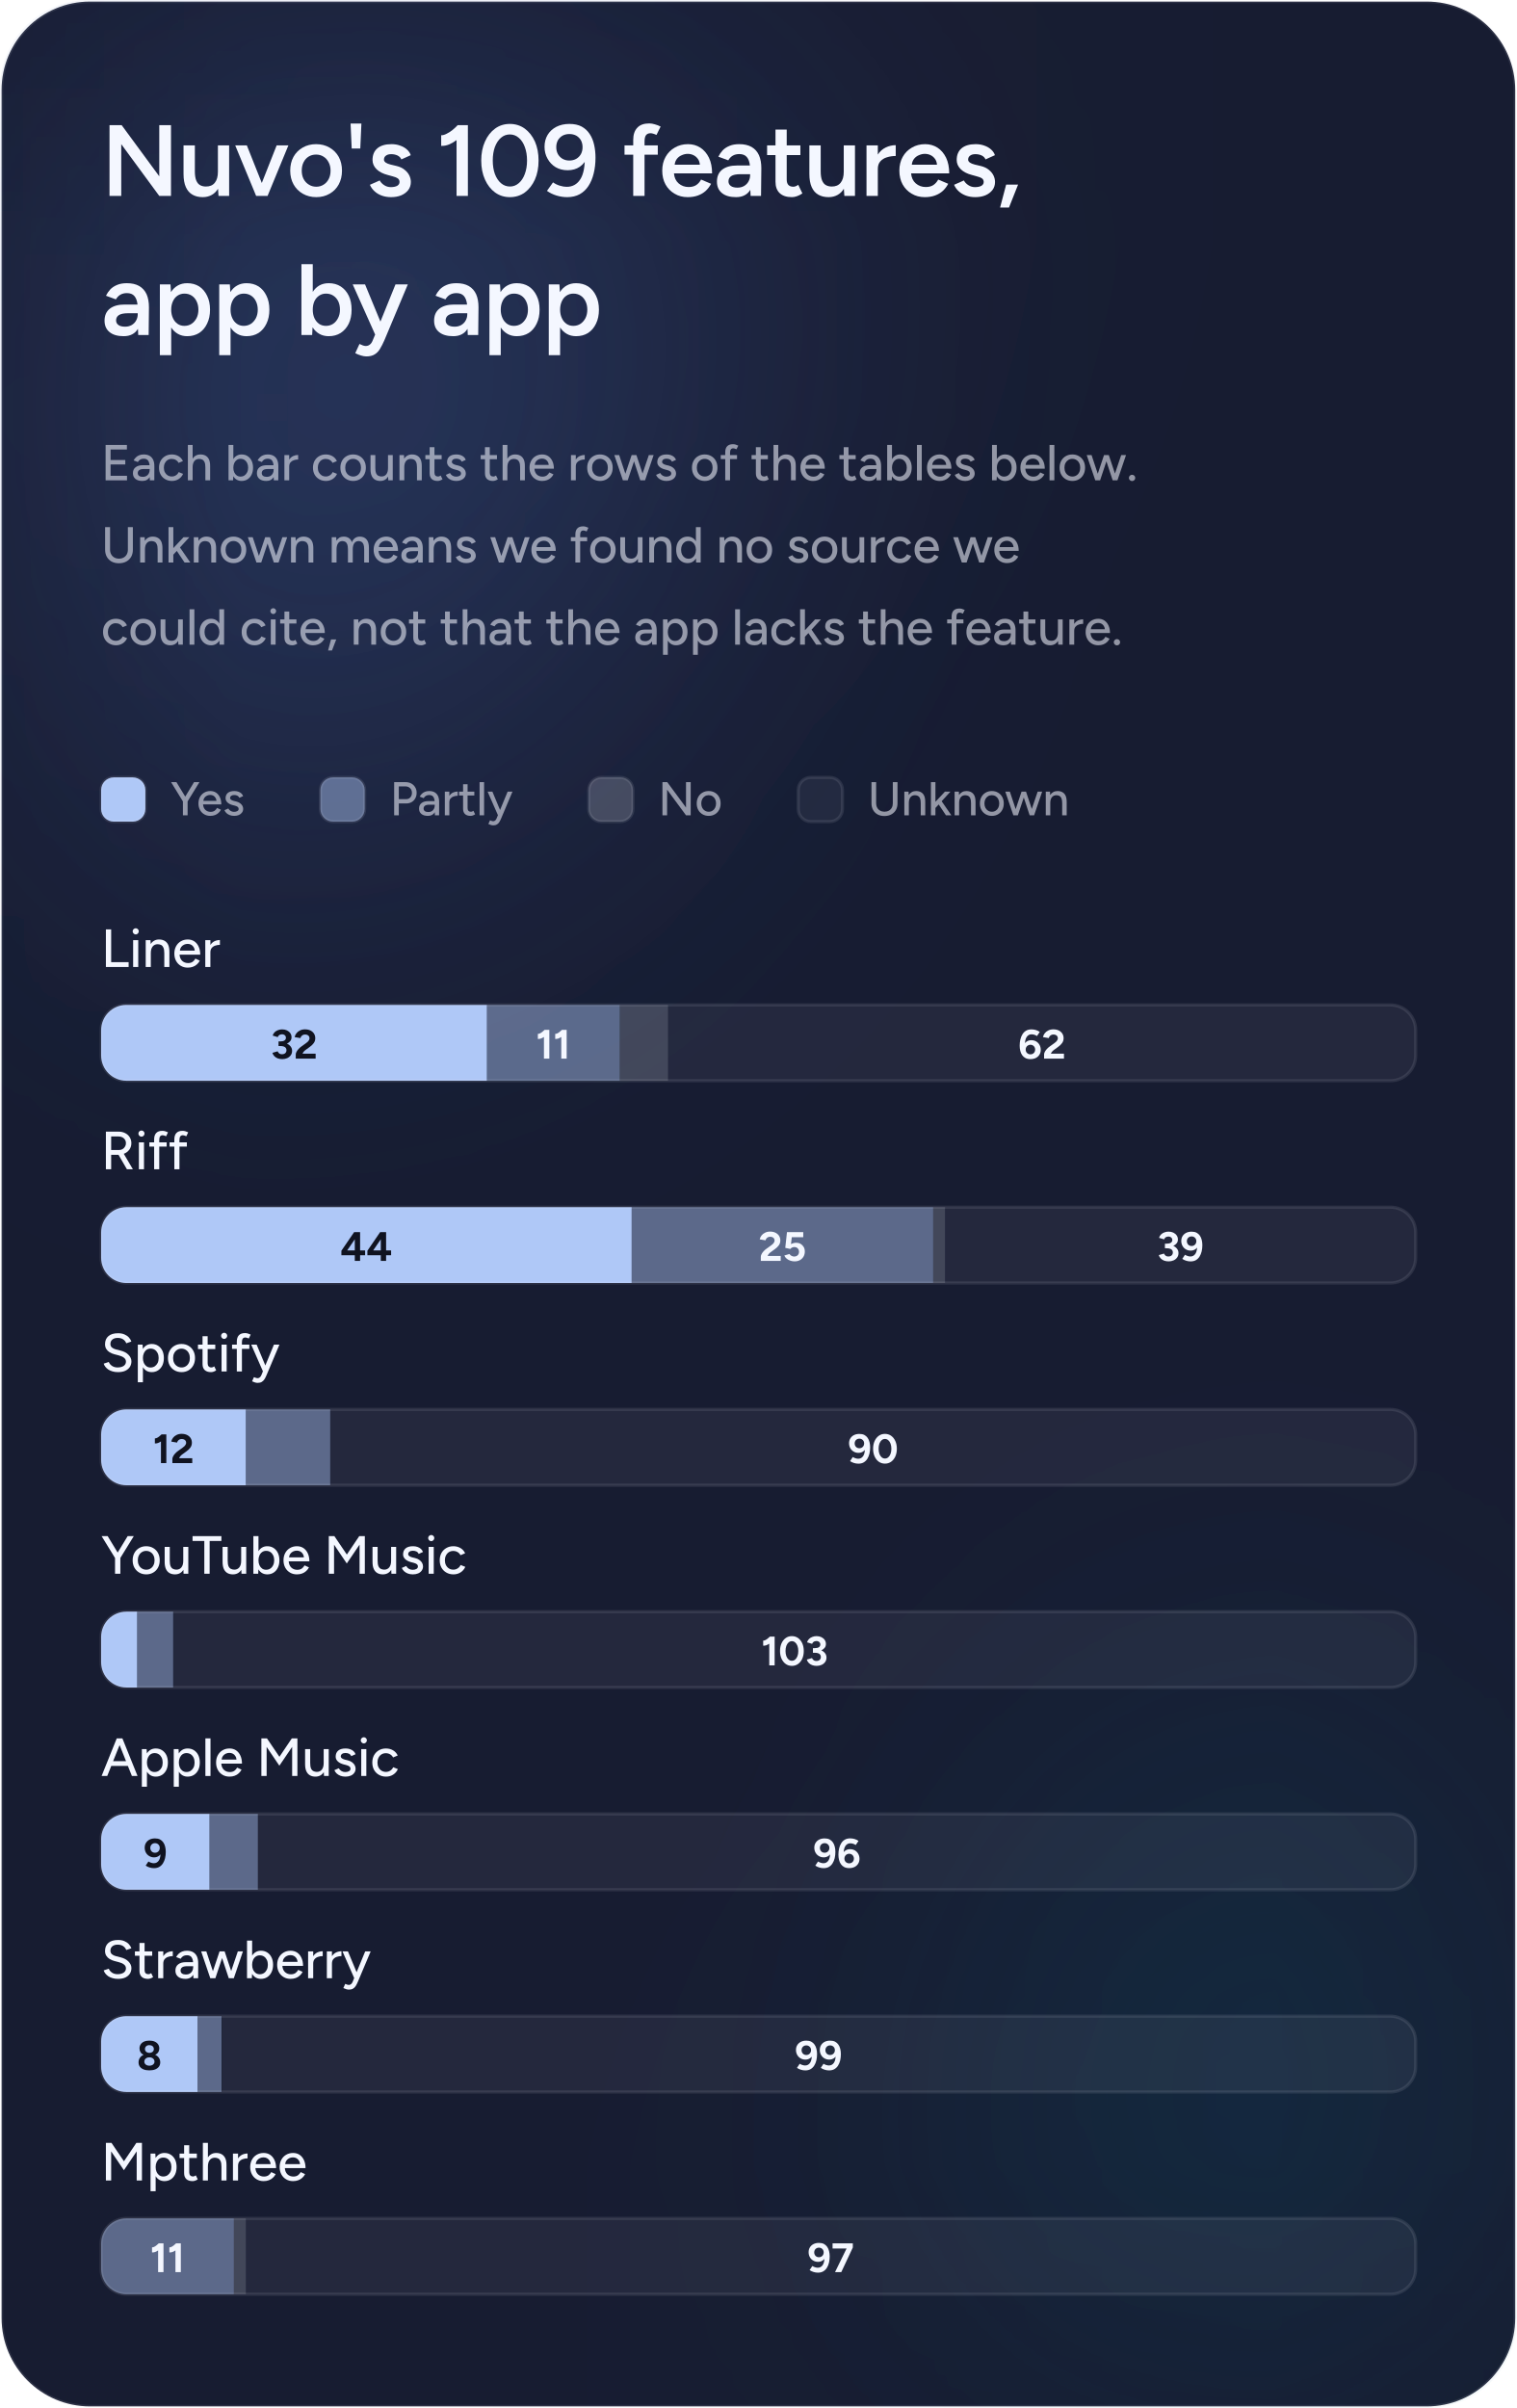
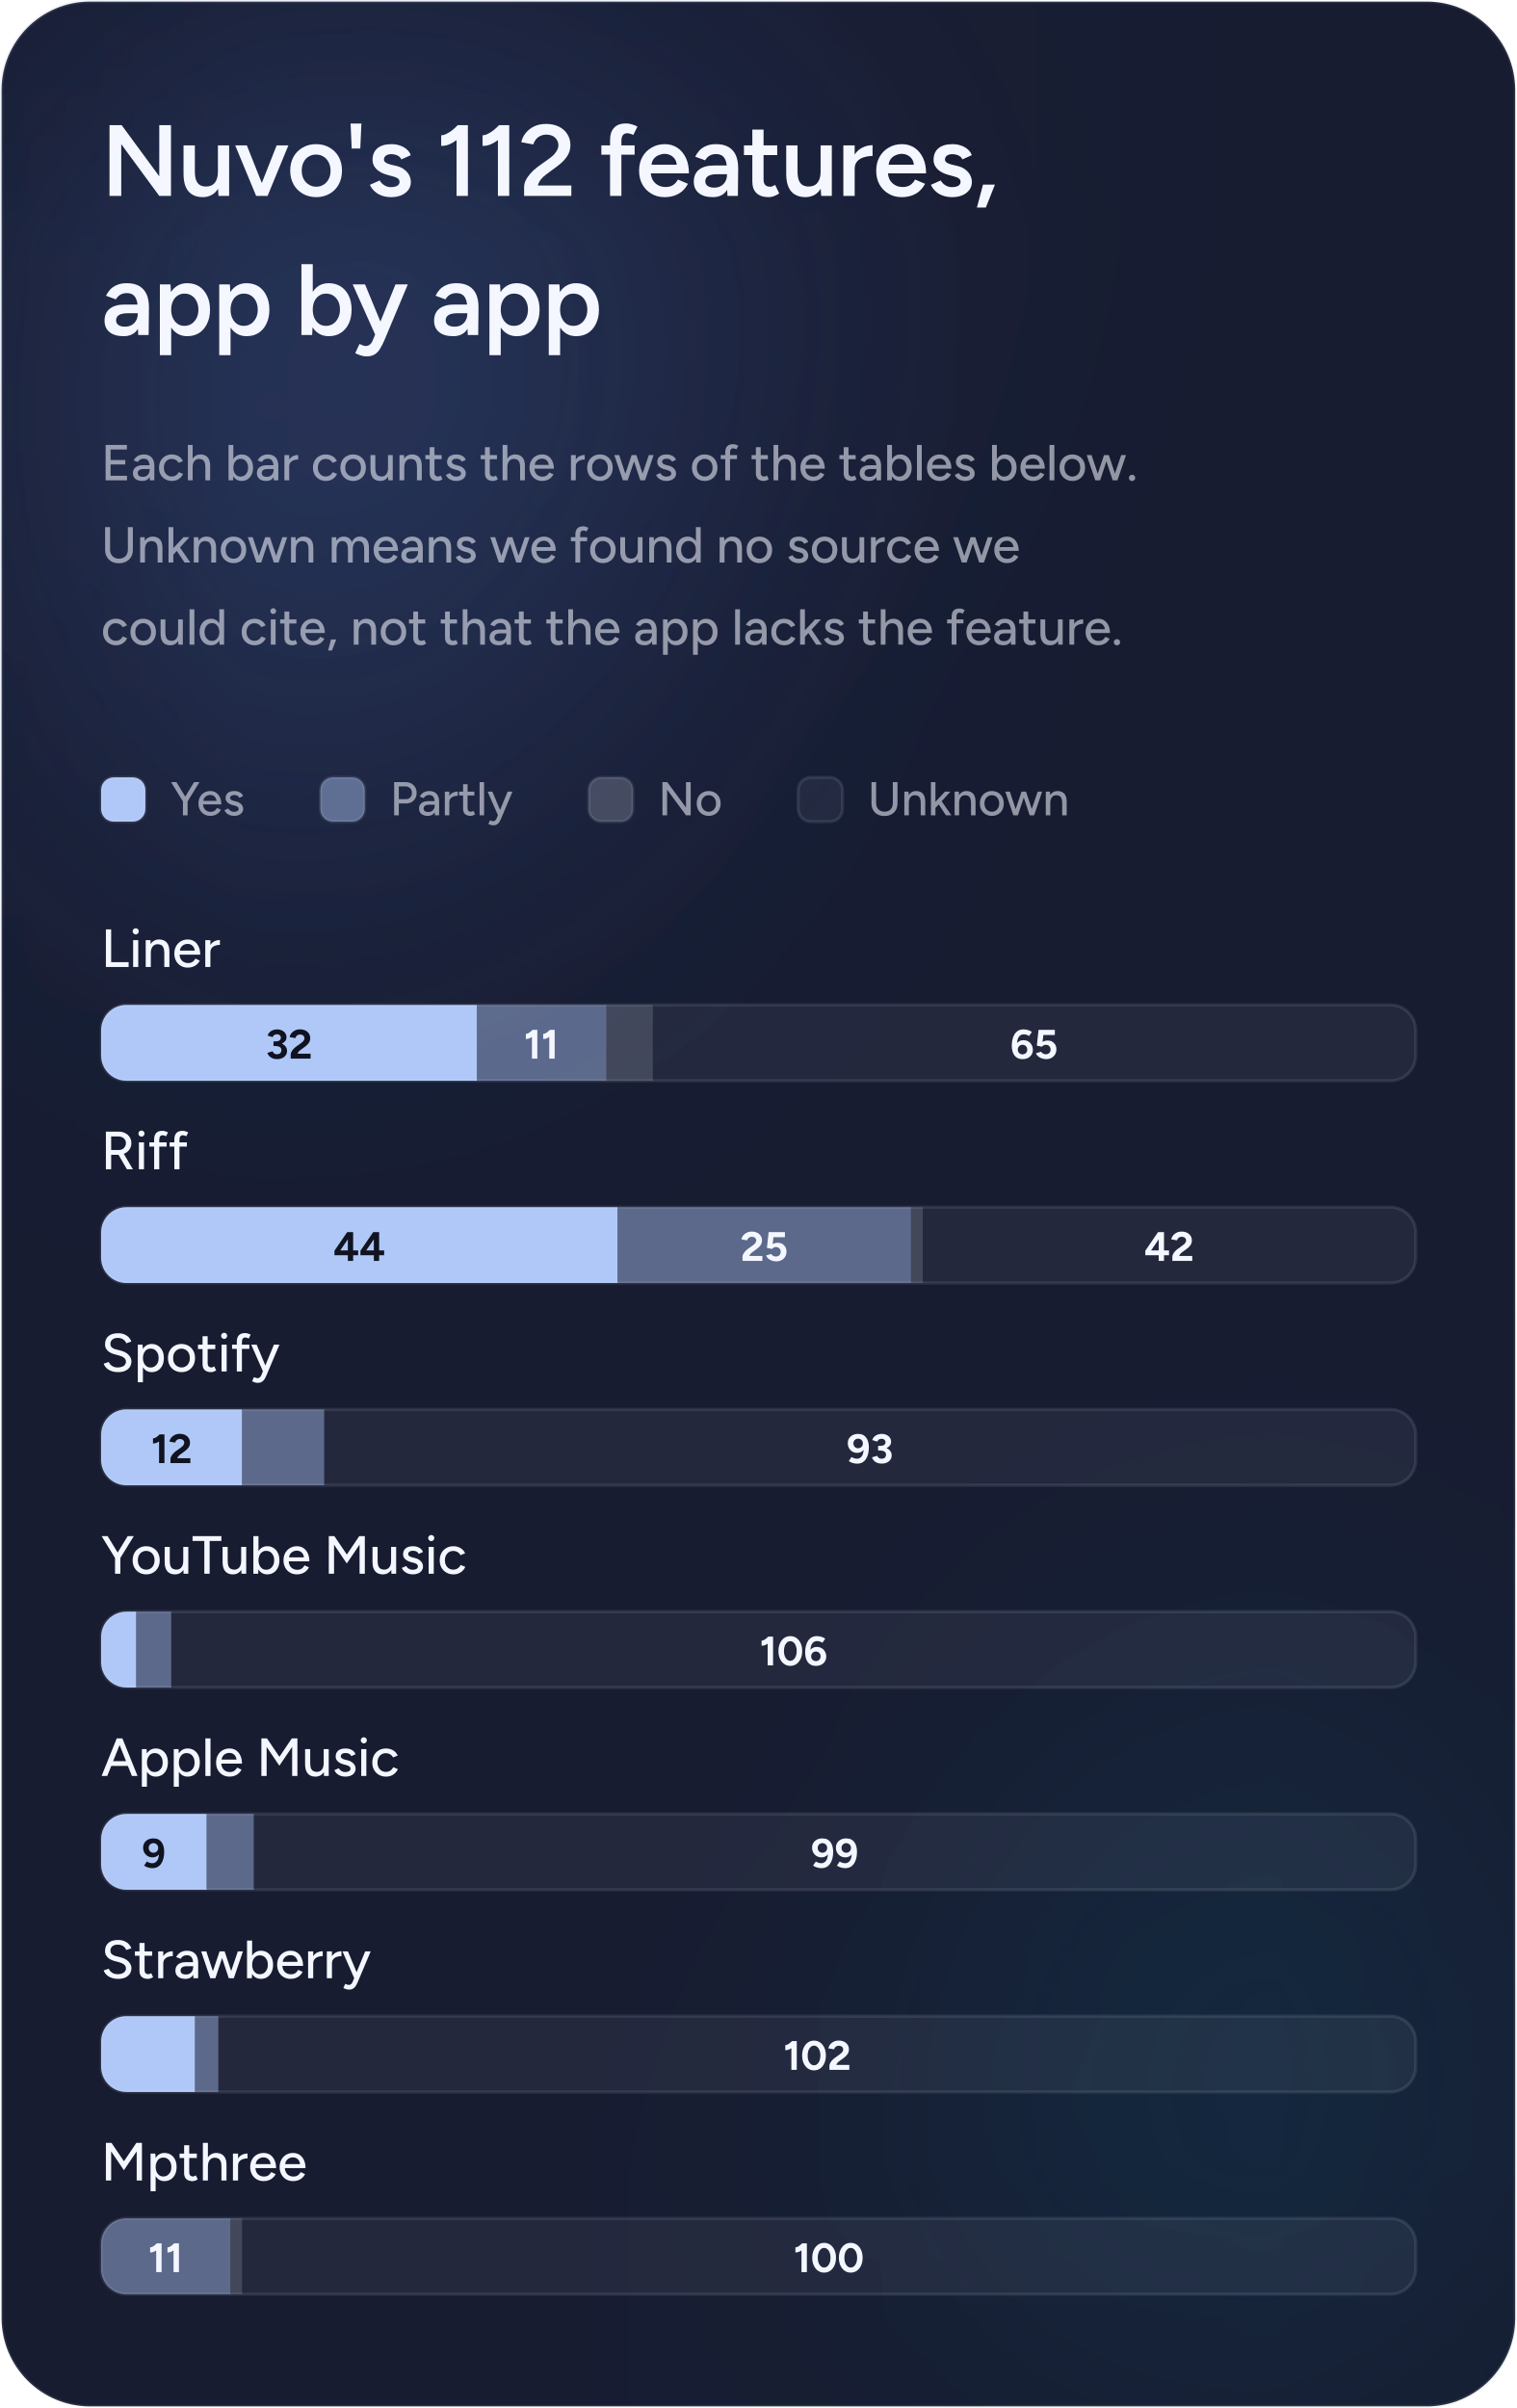
- <svg xmlns="http://www.w3.org/2000/svg" width="480" height="762" viewBox="0 0 480 762" role="img" aria-label="How many of Nuvo's 109 features each app has">
+ <svg xmlns="http://www.w3.org/2000/svg" width="480" height="762" viewBox="0 0 480 762" role="img" aria-label="How many of Nuvo's 112 features each app has">
  <defs>
    <path id="g500-2c" d="M37 115 95 -103H198L114 115Z" />
    <path id="g500-2e" d="M109 14Q84 14 66 -4Q47 -22 47 -48Q47 -74 66 -92Q84 -110 109 -110Q135 -110 154 -92Q172 -74 172 -48Q172 -22 154 -4Q135 14 109 14Z" />
    <path id="g500-41" d="M9 0 291 -700H396L678 0H573L498 -187H189L114 0ZM223 -275H464L344 -576Z" />
    <path id="g500-45" d="M89 0V-700H510V-610H187V-402H478V-314H187V-90H512V0Z" />
    <path id="g500-4c" d="M89 0V-700H187V-90H512V0Z" />
    <path id="g500-4d" d="M89 0V-700H193L425 -357L656 -700H760V0H662V-542L424 -191L187 -541V0Z" />
    <path id="g500-4e" d="M89 0V-700H190L586 -164V-700H685V0H586L187 -541V0Z" />
    <path id="g500-50" d="M89 0V-700H325Q395 -700 448 -672Q502 -643 532 -592Q563 -542 563 -475Q563 -410 535 -359Q507 -308 458 -279Q408 -250 344 -250H187V0ZM187 -341H343Q396 -341 430 -378Q464 -416 464 -475Q464 -536 424 -573Q385 -610 324 -610H187Z" />
    <path id="g500-52" d="M89 0V-700H325Q395 -700 448 -672Q502 -645 532 -596Q563 -548 563 -484Q563 -415 524 -363Q485 -311 422 -287L591 0H480L324 -268Q318 -268 311 -268Q304 -268 297 -268H187V0ZM187 -358H334Q370 -358 398 -374Q427 -391 444 -420Q462 -448 462 -484Q462 -540 423 -575Q384 -610 322 -610H187Z" />
    <path id="g500-53" d="M315 12Q259 12 214 -1Q168 -14 134 -36Q101 -59 79 -87Q57 -115 48 -146L143 -177Q158 -136 200 -106Q242 -76 303 -75Q377 -75 420 -104Q462 -134 462 -183Q462 -228 425 -256Q388 -285 327 -300L246 -321Q198 -334 158 -358Q119 -382 96 -419Q73 -456 73 -508Q73 -604 136 -658Q198 -712 316 -712Q384 -712 434 -690Q484 -669 516 -634Q549 -599 563 -557L468 -525Q451 -570 410 -598Q369 -625 309 -625Q246 -625 210 -595Q173 -565 173 -513Q173 -469 202 -446Q230 -422 278 -410L359 -390Q457 -366 510 -310Q564 -255 564 -189Q564 -132 536 -86Q507 -41 452 -14Q396 12 315 12Z" />
    <path id="g500-54" d="M231 0V-610H12V-700H549V-610H330V0Z" />
    <path id="g500-55" d="M351 15Q270 15 208 -18Q147 -52 113 -112Q79 -173 79 -252V-700H177V-252Q177 -200 200 -160Q222 -120 262 -98Q301 -76 353 -76Q405 -76 445 -98Q485 -120 507 -160Q529 -200 529 -252V-700H628V-252Q628 -173 594 -112Q559 -52 496 -18Q434 15 351 15Z" />
    <path id="g500-59" d="M259 0V-293L9 -700H122L308 -394L494 -700H608L358 -294V0Z" />
    <path id="g500-61" d="M226 12Q137 12 88 -28Q38 -69 38 -141Q38 -218 90 -258Q141 -299 233 -299H367Q361 -363 334 -396Q306 -428 251 -428Q212 -428 184 -412Q155 -396 136 -362L52 -394Q70 -428 97 -454Q124 -481 162 -496Q200 -512 251 -512Q322 -512 369 -484Q416 -456 440 -403Q463 -350 462 -272L461 0H373L370 -64Q348 -28 312 -8Q276 12 226 12ZM234 -69Q275 -69 305 -86Q335 -104 352 -136Q369 -167 369 -208V-224H259Q190 -224 162 -202Q134 -181 134 -143Q134 -108 160 -88Q187 -69 234 -69Z" />
    <path id="g500-62" d="M325 12Q271 12 229 -12Q187 -37 160 -81L156 0H66V-700H161V-420Q188 -464 230 -488Q271 -512 325 -512Q392 -512 443 -479Q494 -446 522 -388Q551 -329 551 -250Q551 -172 522 -113Q494 -54 443 -21Q392 12 325 12ZM302 -74Q347 -74 381 -96Q415 -119 434 -158Q454 -198 454 -250Q454 -302 435 -342Q416 -381 382 -404Q348 -426 303 -426Q262 -426 230 -404Q197 -381 179 -341Q161 -301 161 -250Q161 -198 179 -158Q197 -119 229 -96Q261 -74 302 -74Z" />
    <path id="g500-63" d="M294 12Q219 12 161 -22Q103 -55 70 -114Q38 -173 38 -250Q38 -327 70 -386Q103 -445 160 -478Q218 -512 292 -512Q365 -512 424 -478Q482 -444 511 -381L425 -345Q406 -382 370 -403Q335 -424 289 -424Q244 -424 209 -402Q174 -380 154 -340Q134 -301 134 -250Q134 -199 154 -160Q174 -121 210 -98Q246 -76 291 -76Q337 -76 373 -100Q409 -123 427 -163L514 -128Q485 -62 426 -25Q368 12 294 12Z" />
    <path id="g500-64" d="M264 12Q196 12 146 -21Q95 -54 66 -113Q38 -172 38 -250Q38 -329 66 -388Q95 -446 146 -479Q196 -512 264 -512Q317 -512 359 -488Q401 -464 428 -420V-700H522V0H432L429 -81Q402 -37 360 -12Q318 12 264 12ZM286 -74Q327 -74 358 -96Q390 -118 408 -156Q427 -195 428 -245V-255Q427 -305 408 -344Q390 -382 358 -404Q327 -426 285 -426Q241 -426 207 -404Q173 -381 154 -342Q135 -302 135 -250Q135 -198 154 -158Q174 -119 208 -96Q242 -74 286 -74Z" />
    <path id="g500-65" d="M287 12Q214 12 158 -22Q102 -55 70 -114Q38 -173 38 -250Q38 -327 70 -386Q102 -445 158 -478Q215 -512 288 -512Q357 -512 409 -478Q461 -443 490 -380Q520 -316 520 -230H135Q140 -156 184 -114Q229 -73 294 -73Q344 -73 378 -96Q411 -120 430 -156L512 -118Q492 -79 460 -50Q428 -20 384 -4Q341 12 287 12ZM141 -305H418Q415 -345 396 -372Q378 -400 350 -415Q321 -430 286 -430Q252 -430 220 -416Q188 -401 166 -373Q145 -345 141 -305Z" />
    <path id="g500-66" d="M116 0V-421H27V-500H116V-555Q116 -634 154 -674Q192 -715 269 -715Q292 -715 319 -708Q346 -700 374 -687L339 -614Q318 -624 302 -628Q287 -633 276 -633Q243 -633 227 -612Q211 -590 211 -545V-500H349V-421H211V0Z" />
    <path id="g500-68" d="M67 0V-700H161V-429Q186 -469 225 -490Q264 -512 315 -512Q374 -512 417 -488Q460 -464 484 -414Q508 -363 507 -281V0H413V-256Q413 -324 397 -360Q381 -395 354 -409Q326 -423 291 -424Q229 -424 195 -381Q161 -338 161 -260V0Z" />
    <path id="g500-69" d="M72 0V-500H167V0ZM120 -606Q97 -606 80 -624Q63 -641 63 -664Q63 -688 80 -704Q97 -721 120 -721Q144 -721 160 -704Q177 -688 177 -664Q177 -641 160 -624Q144 -606 120 -606Z" />
    <path id="g500-6b" d="M66 0V-700H161V-285L362 -500H478L292 -297L497 0H383L230 -229L161 -155V0Z" />
    <path id="g500-6c" d="M66 0V-700H161V0Z" />
    <path id="g500-6d" d="M66 0V-500H155L159 -431Q183 -471 219 -492Q255 -512 302 -512Q362 -512 404 -484Q446 -457 465 -401Q487 -455 527 -484Q567 -512 622 -512Q707 -512 755 -456Q803 -401 802 -286V0H708V-256Q708 -324 694 -360Q679 -395 655 -409Q631 -423 599 -424Q543 -424 512 -381Q482 -338 482 -260V0H387V-256Q387 -324 373 -360Q359 -395 334 -409Q310 -423 278 -424Q222 -424 192 -381Q161 -338 161 -260V0Z" />
    <path id="g500-6e" d="M66 0V-500H155L159 -427Q184 -468 224 -490Q263 -512 314 -512Q373 -512 416 -488Q460 -464 484 -414Q507 -363 507 -281V0H412V-256Q412 -324 396 -360Q381 -395 354 -409Q326 -423 290 -424Q229 -424 195 -381Q161 -338 161 -260V0Z" />
    <path id="g500-6f" d="M292 12Q217 12 160 -22Q103 -55 70 -114Q38 -173 38 -250Q38 -327 70 -386Q102 -445 159 -478Q216 -512 290 -512Q364 -512 421 -478Q478 -445 510 -386Q542 -327 542 -250Q542 -173 510 -114Q478 -55 422 -22Q365 12 292 12ZM292 -75Q337 -75 372 -98Q407 -120 426 -159Q446 -198 446 -250Q446 -302 426 -341Q407 -380 371 -402Q335 -425 290 -425Q244 -425 209 -402Q174 -380 154 -341Q134 -302 134 -250Q134 -198 154 -159Q174 -120 210 -98Q246 -75 292 -75Z" />
    <path id="g500-70" d="M71 200V-500H160L165 -419Q192 -463 234 -488Q276 -512 330 -512Q397 -512 448 -479Q499 -446 528 -388Q556 -329 556 -250Q556 -172 528 -113Q499 -54 448 -21Q397 12 330 12Q276 12 234 -12Q193 -37 166 -80V200ZM307 -74Q352 -74 386 -96Q420 -119 440 -158Q459 -198 459 -250Q459 -302 440 -342Q421 -381 387 -404Q353 -426 308 -426Q267 -426 234 -404Q202 -381 184 -341Q166 -301 166 -250Q166 -198 184 -158Q202 -119 234 -96Q266 -74 307 -74Z" />
    <path id="g500-72" d="M66 0V-500H161V-410Q191 -457 238 -480Q286 -502 338 -502V-412Q293 -412 252 -398Q212 -385 186 -354Q161 -324 161 -272V0Z" />
    <path id="g500-73" d="M245 12Q192 12 150 -4Q109 -20 80 -47Q52 -74 38 -108L120 -144Q136 -113 168 -93Q200 -73 239 -73Q282 -73 310 -89Q338 -105 338 -134Q338 -162 317 -178Q296 -194 256 -204L209 -216Q139 -235 100 -273Q62 -311 62 -359Q62 -432 109 -472Q156 -512 248 -512Q293 -512 330 -499Q368 -486 394 -462Q421 -438 432 -405L352 -369Q340 -399 311 -414Q282 -428 243 -428Q203 -428 180 -410Q157 -393 157 -362Q157 -345 176 -330Q196 -314 234 -304L288 -291Q337 -279 369 -254Q401 -230 417 -200Q433 -169 433 -136Q433 -91 408 -58Q384 -24 342 -6Q299 12 245 12Z" />
    <path id="g500-74" d="M259 12Q184 12 143 -26Q102 -65 102 -137V-418H17V-500H102V-656H197V-500H339V-418H197V-151Q197 -114 216 -94Q234 -75 269 -75Q279 -75 291 -79Q303 -83 320 -95L356 -21Q330 -4 306 4Q283 12 259 12Z" />
    <path id="g500-75" d="M246 12Q188 12 145 -12Q102 -36 78 -87Q54 -138 54 -219V-500H149V-244Q149 -177 164 -141Q180 -105 208 -91Q236 -77 271 -76Q332 -76 366 -119Q400 -162 400 -240V-500H494V0H406L402 -73Q377 -32 338 -10Q298 12 246 12Z" />
    <path id="g500-77" d="M180 0 10 -500H106L229 -130L353 -500H447L569 -134L693 -500H788L618 0H524L400 -376L275 0Z" />
    <path id="g500-79" d="M127 212Q105 212 78 204Q52 196 24 183L59 105Q81 115 98 120Q114 125 124 125Q149 125 166 111Q184 97 195 72L226 -3L8 -500H109L271 -112L431 -500H533L296 62Q277 108 256 142Q235 176 204 194Q174 212 127 212Z" />
    <path id="g600-27" d="M71 -469 60 -716H167L156 -469Z" />
    <path id="g600-2c" d="M33 115 93 -112H211L121 115Z" />
-     <path id="g600-30" d="M322 12Q240 12 176 -34Q112 -81 76 -162Q39 -244 39 -350Q39 -456 76 -538Q112 -619 176 -666Q239 -712 322 -712Q405 -712 469 -666Q533 -619 570 -538Q606 -456 606 -350Q606 -244 570 -162Q533 -81 470 -34Q406 12 322 12ZM323 -93Q372 -93 410 -126Q449 -159 470 -217Q492 -275 492 -350Q492 -425 470 -484Q449 -542 410 -575Q372 -608 322 -608Q272 -608 234 -575Q196 -542 174 -484Q153 -426 153 -350Q153 -275 174 -217Q196 -159 234 -126Q273 -93 323 -93Z" />
    <path id="g600-31" d="M204 0V-552Q168 -525 130 -509Q91 -493 52 -495V-600Q75 -599 104 -614Q134 -628 164 -652Q193 -676 215 -700H316V0Z" />
-     <path id="g600-39" d="M276 -712Q348 -712 397 -686Q446 -659 476 -613Q507 -567 520 -507Q534 -447 534 -378Q534 -294 516 -222Q499 -151 464 -98Q430 -46 378 -17Q325 12 254 12Q200 12 148 -4Q96 -20 54 -50L114 -134Q145 -112 182 -101Q218 -90 249 -90Q336 -90 384 -165Q432 -240 428 -398L452 -380Q428 -323 378 -288Q328 -254 259 -254Q192 -254 140 -284Q89 -315 60 -368Q30 -420 30 -486Q30 -552 60 -603Q91 -654 146 -683Q202 -712 276 -712ZM275 -612Q238 -612 208 -596Q179 -579 162 -550Q146 -520 146 -482Q146 -444 162 -414Q179 -384 208 -367Q238 -350 275 -350Q314 -350 344 -367Q373 -384 390 -414Q406 -444 406 -482Q406 -520 390 -550Q373 -579 344 -596Q314 -612 275 -612Z" />
+     <path id="g600-32" d="M54 0V-89Q54 -120 70 -154Q86 -187 116 -221Q145 -255 185 -285L307 -373Q330 -389 350 -410Q369 -431 381 -454Q393 -478 393 -501Q393 -530 378 -554Q364 -578 338 -592Q311 -606 273 -606Q239 -606 212 -592Q186 -579 169 -557Q152 -535 145 -509L26 -531Q36 -579 68 -620Q101 -662 152 -687Q204 -712 270 -712Q344 -712 398 -685Q453 -658 482 -610Q512 -563 512 -502Q512 -440 478 -390Q445 -341 385 -296L273 -213Q240 -189 219 -162Q198 -134 190 -103H521V0Z" />
    <path id="g600-4e" d="M83 0V-700H203L575 -194V-700H691V0H575L199 -512V0Z" />
    <path id="g600-61" d="M223 12Q133 12 84 -28Q34 -68 34 -141Q34 -219 86 -260Q139 -301 233 -301H360Q354 -356 329 -385Q304 -414 255 -414Q219 -414 192 -399Q165 -384 146 -352L48 -388Q64 -421 90 -450Q117 -478 158 -495Q198 -512 255 -512Q328 -512 377 -484Q426 -455 450 -402Q473 -349 473 -274L470 0H367L364 -61Q344 -26 308 -7Q273 12 223 12ZM237 -82Q274 -82 302 -98Q331 -115 346 -143Q362 -171 362 -205V-215H269Q202 -215 175 -196Q148 -178 148 -144Q148 -115 172 -98Q195 -82 237 -82Z" />
    <path id="g600-62" d="M332 12Q279 12 239 -11Q199 -34 172 -76L168 0H62V-700H174V-426Q200 -467 240 -490Q280 -512 332 -512Q400 -512 450 -480Q501 -447 530 -388Q558 -330 558 -250Q558 -171 530 -112Q501 -53 450 -20Q400 12 332 12ZM304 -90Q344 -90 375 -110Q406 -131 424 -167Q443 -203 443 -250Q443 -297 426 -333Q408 -369 377 -389Q346 -409 305 -409Q267 -409 237 -389Q207 -369 190 -333Q174 -297 174 -250Q174 -203 190 -167Q207 -131 236 -110Q266 -90 304 -90Z" />
    <path id="g600-65" d="M285 12Q212 12 156 -22Q99 -55 66 -114Q34 -173 34 -250Q34 -327 67 -386Q100 -445 158 -478Q215 -512 289 -512Q356 -512 410 -478Q464 -443 496 -378Q527 -313 527 -223H150Q155 -160 196 -124Q238 -88 295 -88Q341 -88 371 -108Q401 -129 418 -162L517 -120Q496 -80 464 -50Q431 -20 386 -4Q342 12 285 12ZM157 -309H406Q403 -345 385 -368Q367 -392 341 -404Q315 -416 286 -416Q258 -416 230 -404Q201 -393 181 -369Q161 -345 157 -309Z" />
    <path id="g600-66" d="M112 0V-408H26V-500H112V-553Q112 -632 152 -674Q191 -717 271 -717Q297 -717 326 -708Q356 -700 383 -686L342 -603Q323 -612 308 -616Q294 -620 283 -620Q253 -620 238 -600Q224 -581 224 -537V-500H355V-408H224V0Z" />
    <path id="g600-6f" d="M292 12Q217 12 158 -22Q100 -55 67 -114Q34 -173 34 -250Q34 -327 66 -386Q99 -445 157 -478Q215 -512 290 -512Q365 -512 423 -478Q481 -445 514 -386Q546 -327 546 -250Q546 -173 514 -114Q482 -55 424 -22Q366 12 292 12ZM292 -91Q333 -91 365 -112Q397 -132 415 -168Q433 -203 433 -250Q433 -297 414 -332Q396 -368 364 -388Q332 -409 290 -409Q248 -409 216 -389Q184 -369 166 -333Q148 -297 148 -250Q148 -203 166 -168Q185 -132 218 -112Q250 -91 292 -91Z" />
    <path id="g600-70" d="M67 200V-500H172L177 -424Q203 -466 244 -489Q284 -512 337 -512Q405 -512 456 -480Q506 -447 534 -388Q563 -330 563 -250Q563 -171 534 -112Q506 -53 456 -20Q405 12 337 12Q285 12 245 -11Q205 -34 179 -74V200ZM309 -90Q349 -90 380 -110Q411 -131 430 -167Q448 -203 448 -250Q448 -297 430 -333Q413 -369 382 -389Q351 -409 310 -409Q272 -409 242 -389Q212 -369 196 -333Q179 -297 179 -250Q179 -203 196 -167Q212 -131 242 -110Q271 -90 309 -90Z" />
    <path id="g600-72" d="M62 0V-500H174V-409Q204 -456 252 -479Q300 -502 351 -502V-395Q305 -395 264 -382Q224 -370 199 -342Q174 -314 174 -268V0Z" />
    <path id="g600-73" d="M244 12Q194 12 152 -3Q110 -18 80 -46Q50 -73 34 -110L131 -153Q146 -125 176 -106Q205 -87 241 -87Q280 -87 304 -100Q327 -114 327 -138Q327 -161 309 -174Q291 -186 258 -194L211 -207Q140 -225 100 -264Q60 -304 60 -355Q60 -430 108 -471Q157 -512 248 -512Q294 -512 332 -498Q371 -485 399 -460Q427 -436 438 -403L345 -361Q335 -386 307 -400Q279 -413 245 -413Q211 -413 192 -398Q173 -384 173 -358Q173 -343 190 -330Q207 -318 239 -310L298 -296Q347 -284 378 -258Q409 -233 424 -202Q439 -170 439 -138Q439 -93 414 -59Q388 -25 344 -6Q300 12 244 12Z" />
    <path id="g600-74" d="M261 12Q182 12 140 -28Q99 -67 99 -141V-404H16V-500H99V-656H210V-500H345V-404H210V-162Q210 -127 226 -109Q243 -91 275 -91Q285 -91 297 -95Q309 -99 324 -110L365 -25Q339 -7 313 2Q287 12 261 12Z" />
    <path id="g600-75" d="M241 12Q182 12 140 -12Q97 -36 74 -87Q51 -138 51 -218V-500H163V-244Q163 -185 177 -152Q191 -119 216 -106Q240 -93 272 -93Q329 -92 360 -130Q391 -168 391 -239V-500H502V0H397L392 -71Q368 -31 330 -10Q291 12 241 12Z" />
    <path id="g600-76" d="M215 0 8 -500H123L271 -128L418 -500H534L328 0Z" />
    <path id="g600-79" d="M141 212Q117 212 88 203Q58 194 31 180L73 89Q92 98 108 104Q124 109 134 109Q158 109 174 96Q191 84 201 60L228 -4L6 -500H128L280 -132L429 -500H551L319 53Q298 101 276 137Q255 173 223 192Q191 212 141 212Z" />
    <path id="g700-30" d="M324 12Q239 12 174 -34Q109 -81 72 -162Q35 -244 35 -350Q35 -456 72 -538Q109 -619 174 -666Q238 -712 323 -712Q408 -712 474 -666Q539 -619 576 -538Q613 -456 613 -350Q613 -244 576 -162Q539 -81 474 -34Q409 12 324 12ZM324 -112Q369 -112 404 -142Q440 -173 460 -226Q480 -280 480 -350Q480 -420 460 -474Q440 -528 404 -558Q369 -589 323 -589Q278 -589 243 -558Q208 -528 188 -474Q169 -420 169 -350Q169 -280 188 -226Q208 -173 244 -142Q279 -112 324 -112Z" />
    <path id="g700-31" d="M195 0V-528Q160 -504 123 -490Q86 -477 47 -479V-603Q72 -601 101 -616Q130 -630 158 -654Q187 -677 210 -700H326V0Z" />
    <path id="g700-32" d="M51 0V-101Q51 -130 69 -165Q87 -200 119 -235Q151 -270 194 -300L300 -376Q322 -391 342 -410Q361 -429 374 -452Q386 -474 386 -495Q386 -521 374 -542Q361 -563 337 -575Q313 -587 278 -587Q248 -587 224 -575Q201 -563 186 -543Q171 -523 165 -500L24 -524Q34 -574 67 -617Q100 -660 154 -686Q207 -713 275 -713Q353 -713 409 -685Q465 -657 496 -608Q526 -560 526 -496Q526 -431 490 -380Q455 -330 393 -286L298 -217Q269 -197 248 -173Q227 -149 216 -120H535V0Z" />
    <path id="g700-33" d="M281 12Q219 12 169 -6Q119 -25 86 -60Q52 -94 39 -141L165 -178Q172 -166 184 -148Q196 -131 217 -119Q238 -107 272 -107Q322 -107 352 -134Q381 -162 381 -206Q381 -236 366 -259Q351 -282 318 -294Q284 -307 230 -307H188V-419H230Q300 -419 334 -443Q368 -467 368 -509Q368 -533 356 -552Q344 -571 322 -582Q300 -593 271 -593Q252 -593 232 -586Q212 -580 196 -566Q179 -551 169 -524L45 -561Q59 -610 94 -644Q128 -677 176 -694Q224 -712 275 -712Q340 -712 392 -688Q444 -663 474 -620Q504 -577 504 -521Q504 -466 474 -428Q443 -389 392 -366Q450 -339 484 -294Q518 -250 518 -190Q518 -127 485 -82Q452 -36 398 -12Q344 12 281 12Z" />
    <path id="g700-34" d="M352 0V-138H26V-247L336 -700H481V-255H603V-138H481V0ZM167 -255H352V-526Z" />
    <path id="g700-35" d="M293 12Q245 12 194 -4Q144 -20 104 -52Q63 -84 44 -131L169 -168Q191 -136 222 -121Q252 -106 285 -106Q337 -106 370 -138Q402 -169 402 -222Q402 -271 370 -304Q339 -337 287 -337Q256 -337 230 -323Q204 -309 190 -290L67 -317L109 -700H505V-576H226L206 -408Q233 -423 266 -432Q299 -442 337 -441Q394 -441 441 -414Q488 -386 516 -338Q543 -291 543 -228Q543 -157 511 -103Q479 -49 423 -18Q367 12 293 12Z" />
    <path id="g700-36" d="M299 12Q228 12 178 -14Q129 -39 98 -84Q66 -129 52 -188Q37 -248 37 -317Q37 -397 54 -468Q71 -540 106 -595Q140 -650 194 -681Q248 -712 324 -712Q379 -712 432 -696Q484 -680 526 -650L458 -550Q427 -572 392 -582Q356 -592 326 -592Q249 -592 205 -524Q161 -456 163 -309L136 -328Q159 -383 207 -416Q255 -449 321 -449Q388 -449 440 -418Q491 -387 520 -334Q550 -280 550 -214Q550 -149 519 -98Q488 -46 432 -17Q375 12 299 12ZM299 -104Q332 -104 358 -119Q384 -134 399 -160Q414 -186 414 -220Q414 -254 399 -280Q384 -307 358 -322Q332 -338 299 -338Q266 -338 240 -322Q213 -307 198 -280Q183 -254 183 -220Q183 -186 198 -160Q213 -134 240 -119Q266 -104 299 -104Z" />
-     <path id="g700-37" d="M93 0 374 -575H33V-700H526V-599L245 0Z" />
-     <path id="g700-38" d="M305 12Q221 12 162 -12Q103 -37 72 -80Q42 -124 42 -182Q42 -245 74 -292Q105 -340 164 -366Q116 -389 90 -430Q65 -470 65 -522Q65 -578 94 -621Q122 -664 176 -688Q230 -712 305 -712Q381 -712 435 -688Q489 -664 518 -621Q547 -578 547 -522Q547 -470 521 -430Q495 -389 447 -366Q506 -340 538 -292Q570 -245 570 -182Q570 -124 539 -80Q508 -37 449 -12Q390 12 305 12ZM305 -102Q360 -102 395 -130Q430 -157 430 -200Q430 -247 395 -276Q360 -305 305 -305Q269 -305 242 -292Q214 -279 198 -255Q182 -231 182 -200Q182 -171 198 -149Q214 -127 242 -114Q269 -102 305 -102ZM305 -414Q353 -414 384 -440Q414 -466 414 -506Q414 -549 384 -576Q353 -602 305 -602Q258 -602 228 -576Q198 -549 198 -506Q198 -466 228 -440Q258 -414 305 -414Z" />
    <path id="g700-39" d="M281 -711Q352 -711 402 -686Q451 -660 482 -615Q514 -570 528 -510Q543 -451 543 -383Q543 -302 526 -230Q509 -159 474 -104Q440 -50 386 -18Q332 13 256 13Q201 13 148 -4Q96 -20 54 -49L121 -149Q153 -128 188 -118Q224 -107 253 -107Q331 -107 376 -176Q420 -244 416 -390L444 -372Q421 -317 373 -284Q325 -250 258 -250Q192 -250 140 -282Q88 -313 59 -366Q30 -419 30 -486Q30 -552 61 -602Q92 -653 148 -682Q205 -711 281 -711ZM281 -596Q248 -596 222 -581Q196 -566 181 -540Q166 -514 166 -480Q166 -446 181 -419Q196 -392 222 -377Q248 -362 281 -362Q314 -362 340 -377Q366 -392 382 -419Q397 -446 397 -480Q397 -514 382 -540Q366 -566 340 -581Q314 -596 281 -596Z" />
    <clipPath id="c1">
      <rect x="0.0" y="0.0" width="480.0" height="762.0" rx="28.0" />
    </clipPath>
    <filter id="b2" filterUnits="userSpaceOnUse" x="-480" y="-762" width="1440" height="2286">
      <feGaussianBlur stdDeviation="101" />
    </filter>
    <clipPath id="c3">
      <rect x="32.0" y="318.0" width="416.0" height="24.0" rx="8.0" />
    </clipPath>
    <clipPath id="c4">
      <rect x="32.0" y="382.0" width="416.0" height="24.0" rx="8.0" />
    </clipPath>
    <clipPath id="c5">
      <rect x="32.0" y="446.0" width="416.0" height="24.0" rx="8.0" />
    </clipPath>
    <clipPath id="c6">
      <rect x="32.0" y="510.0" width="416.0" height="24.0" rx="8.0" />
    </clipPath>
    <clipPath id="c7">
      <rect x="32.0" y="574.0" width="416.0" height="24.0" rx="8.0" />
    </clipPath>
    <clipPath id="c8">
      <rect x="32.0" y="638.0" width="416.0" height="24.0" rx="8.0" />
    </clipPath>
    <clipPath id="c9">
      <rect x="32.0" y="702.0" width="416.0" height="24.0" rx="8.0" />
    </clipPath>
  </defs>
  <rect x="0.5" y="0.5" width="479.0" height="761.0" rx="28.0" fill="#171c31" />
  <g clip-path="url(#c1)">
    <g filter="url(#b2)">
      <ellipse cx="77" cy="15" rx="144" ry="244" fill="#4a69b0" fill-opacity="0.42" />
      <ellipse cx="442" cy="747" rx="115" ry="198" fill="#00718d" fill-opacity="0.3" />
    </g>
  </g>
  <rect x="0.5" y="0.5" width="479.0" height="761.0" rx="28.0" fill="none" stroke="rgba(244, 247, 255, 0.1)" />
  <g transform="translate(32.0 62.0) scale(0.032)" fill="#f4f7ff">
    <use href="#g600-4e" x="0" />
    <use href="#g600-75" x="764" />
    <use href="#g600-76" x="1318" />
    <use href="#g600-6f" x="1836" />
    <use href="#g600-27" x="2407" />
    <use href="#g600-73" x="2624" />
    <use href="#g600-31" x="3311" />
-     <use href="#g600-30" x="3720" />
-     <use href="#g600-39" x="4355" />
-     <use href="#g600-66" x="5150" />
-     <use href="#g600-65" x="5515" />
-     <use href="#g600-61" x="6056" />
-     <use href="#g600-74" x="6570" />
-     <use href="#g600-75" x="6953" />
-     <use href="#g600-72" x="7507" />
-     <use href="#g600-65" x="7860" />
-     <use href="#g600-73" x="8401" />
-     <use href="#g600-2c" x="8857" />
+     <use href="#g600-31" x="3720" />
+     <use href="#g600-32" x="4129" />
+     <use href="#g600-66" x="4921" />
+     <use href="#g600-65" x="5286" />
+     <use href="#g600-61" x="5827" />
+     <use href="#g600-74" x="6341" />
+     <use href="#g600-75" x="6724" />
+     <use href="#g600-72" x="7278" />
+     <use href="#g600-65" x="7631" />
+     <use href="#g600-73" x="8172" />
+     <use href="#g600-2c" x="8628" />
  </g>
  <g transform="translate(32.0 106.0) scale(0.032)" fill="#f4f7ff">
    <use href="#g600-61" x="0" />
    <use href="#g600-70" x="514" />
    <use href="#g600-70" x="1101" />
    <use href="#g600-62" x="1919" />
    <use href="#g600-79" x="2482" />
    <use href="#g600-61" x="3259" />
    <use href="#g600-70" x="3773" />
    <use href="#g600-70" x="4360" />
  </g>
  <g transform="translate(32.0 152.0) scale(0.016)" fill="rgba(244, 247, 255, 0.56)">
    <use href="#g500-45" x="0" />
    <use href="#g500-61" x="591" />
    <use href="#g500-63" x="1107" />
    <use href="#g500-68" x="1649" />
    <use href="#g500-62" x="2454" />
    <use href="#g500-61" x="3043" />
    <use href="#g500-72" x="3559" />
    <use href="#g500-63" x="4152" />
    <use href="#g500-6f" x="4694" />
    <use href="#g500-75" x="5274" />
    <use href="#g500-6e" x="5835" />
    <use href="#g500-74" x="6396" />
    <use href="#g500-73" x="6780" />
    <use href="#g500-74" x="7490" />
    <use href="#g500-68" x="7874" />
    <use href="#g500-65" x="8435" />
    <use href="#g500-72" x="9227" />
    <use href="#g500-6f" x="9576" />
    <use href="#g500-77" x="10140" />
    <use href="#g500-73" x="10938" />
    <use href="#g500-6f" x="11648" />
    <use href="#g500-66" x="12228" />
    <use href="#g500-74" x="12848" />
    <use href="#g500-68" x="13232" />
    <use href="#g500-65" x="13793" />
    <use href="#g500-74" x="14585" />
    <use href="#g500-61" x="14965" />
    <use href="#g500-62" x="15481" />
    <use href="#g500-6c" x="16070" />
    <use href="#g500-65" x="16297" />
    <use href="#g500-73" x="16845" />
    <use href="#g500-62" x="17555" />
    <use href="#g500-65" x="18144" />
    <use href="#g500-6c" x="18692" />
    <use href="#g500-6f" x="18919" />
    <use href="#g500-77" x="19483" />
    <use href="#g500-2e" x="20281" />
  </g>
  <g transform="translate(32.0 178.0) scale(0.016)" fill="rgba(244, 247, 255, 0.56)">
    <use href="#g500-55" x="0" />
    <use href="#g500-6e" x="706" />
    <use href="#g500-6b" x="1267" />
    <use href="#g500-6e" x="1767" />
    <use href="#g500-6f" x="2328" />
    <use href="#g500-77" x="2892" />
    <use href="#g500-6e" x="3690" />
    <use href="#g500-6d" x="4495" />
    <use href="#g500-65" x="5352" />
    <use href="#g500-61" x="5900" />
    <use href="#g500-6e" x="6416" />
    <use href="#g500-73" x="6977" />
    <use href="#g500-77" x="7687" />
    <use href="#g500-65" x="8472" />
    <use href="#g500-66" x="9264" />
    <use href="#g500-6f" x="9634" />
    <use href="#g500-75" x="10214" />
    <use href="#g500-6e" x="10775" />
    <use href="#g500-64" x="11336" />
    <use href="#g500-6e" x="12168" />
    <use href="#g500-6f" x="12729" />
    <use href="#g500-73" x="13553" />
    <use href="#g500-6f" x="14019" />
    <use href="#g500-75" x="14599" />
    <use href="#g500-72" x="15160" />
    <use href="#g500-63" x="15509" />
    <use href="#g500-65" x="16051" />
    <use href="#g500-77" x="16843" />
    <use href="#g500-65" x="17628" />
  </g>
  <g transform="translate(32.0 204.0) scale(0.016)" fill="rgba(244, 247, 255, 0.56)">
    <use href="#g500-63" x="0" />
    <use href="#g500-6f" x="542" />
    <use href="#g500-75" x="1122" />
    <use href="#g500-6c" x="1683" />
    <use href="#g500-64" x="1910" />
    <use href="#g500-63" x="2742" />
    <use href="#g500-69" x="3284" />
    <use href="#g500-74" x="3524" />
    <use href="#g500-65" x="3904" />
    <use href="#g500-2c" x="4452" />
    <use href="#g500-6e" x="4931" />
    <use href="#g500-6f" x="5492" />
    <use href="#g500-74" x="6072" />
    <use href="#g500-74" x="6700" />
    <use href="#g500-68" x="7084" />
    <use href="#g500-61" x="7645" />
    <use href="#g500-74" x="8161" />
    <use href="#g500-74" x="8789" />
    <use href="#g500-68" x="9173" />
    <use href="#g500-65" x="9734" />
    <use href="#g500-61" x="10526" />
    <use href="#g500-70" x="11042" />
    <use href="#g500-70" x="11636" />
    <use href="#g500-6c" x="12474" />
    <use href="#g500-61" x="12701" />
    <use href="#g500-63" x="13217" />
    <use href="#g500-6b" x="13759" />
    <use href="#g500-73" x="14259" />
    <use href="#g500-74" x="14969" />
    <use href="#g500-68" x="15353" />
    <use href="#g500-65" x="15914" />
    <use href="#g500-66" x="16706" />
    <use href="#g500-65" x="17076" />
    <use href="#g500-61" x="17624" />
    <use href="#g500-74" x="18140" />
    <use href="#g500-75" x="18524" />
    <use href="#g500-72" x="19085" />
    <use href="#g500-65" x="19434" />
    <use href="#g500-2e" x="19982" />
  </g>
  <rect x="32.0" y="246.0" width="14.0" height="14.0" rx="4.0" fill="#afc8f7" fill-opacity="1" stroke="rgba(244, 247, 255, 0.1)" />
  <g transform="translate(54.0 258.0) scale(0.015)" fill="rgba(244, 247, 255, 0.56)">
    <use href="#g500-59" x="0" />
    <use href="#g500-65" x="549" />
    <use href="#g500-73" x="1097" />
  </g>
  <rect x="101.4" y="246.0" width="14.0" height="14.0" rx="4.0" fill="#afc8f7" fill-opacity="0.45" stroke="rgba(244, 247, 255, 0.1)" />
  <g transform="translate(123.4 258.0) scale(0.015)" fill="rgba(244, 247, 255, 0.56)">
    <use href="#g500-50" x="0" />
    <use href="#g500-61" x="576" />
    <use href="#g500-72" x="1092" />
    <use href="#g500-74" x="1441" />
    <use href="#g500-6c" x="1825" />
    <use href="#g500-79" x="2052" />
  </g>
  <rect x="186.3" y="246.0" width="14.0" height="14.0" rx="4.0" fill="rgba(244, 247, 255, 0.56)" fill-opacity="0.35" stroke="rgba(244, 247, 255, 0.1)" />
  <g transform="translate(208.3 258.0) scale(0.015)" fill="rgba(244, 247, 255, 0.56)">
    <use href="#g500-4e" x="0" />
    <use href="#g500-6f" x="774" />
  </g>
  <rect x="252.6" y="246.0" width="14.0" height="14.0" rx="4.0" fill="rgba(244, 247, 255, 0.06)" fill-opacity="1" stroke="rgba(244, 247, 255, 0.1)" />
  <g transform="translate(274.6 258.0) scale(0.015)" fill="rgba(244, 247, 255, 0.56)">
    <use href="#g500-55" x="0" />
    <use href="#g500-6e" x="706" />
    <use href="#g500-6b" x="1267" />
    <use href="#g500-6e" x="1767" />
    <use href="#g500-6f" x="2328" />
    <use href="#g500-77" x="2892" />
    <use href="#g500-6e" x="3690" />
  </g>
  <g transform="translate(32.0 306.0) scale(0.017)" fill="#f4f7ff">
    <use href="#g500-4c" x="0" />
    <use href="#g500-69" x="524" />
    <use href="#g500-6e" x="764" />
    <use href="#g500-65" x="1325" />
    <use href="#g500-72" x="1873" />
  </g>
  <g clip-path="url(#c3)">
-     <rect x="32.0" y="318.0" width="122.1" height="24" fill="#afc8f7" fill-opacity="1" />
-     <g transform="translate(85.7 335.0) scale(0.013)" fill="#101320">
+     <rect x="32.0" y="318.0" width="118.9" height="24" fill="#afc8f7" fill-opacity="1" />
+     <g transform="translate(84.1 335.0) scale(0.013)" fill="#101320">
      <use href="#g700-33" x="0" />
      <use href="#g700-32" x="556" />
    </g>
-     <rect x="154.1" y="318.0" width="42.0" height="24" fill="#afc8f7" fill-opacity="0.45" />
-     <g transform="translate(169.6 335.0) scale(0.013)" fill="#f4f7ff">
+     <rect x="150.9" y="318.0" width="40.9" height="24" fill="#afc8f7" fill-opacity="0.45" />
+     <g transform="translate(165.8 335.0) scale(0.013)" fill="#f4f7ff">
      <use href="#g700-31" x="0" />
      <use href="#g700-31" x="422" />
    </g>
-     <rect x="196.1" y="318.0" width="15.3" height="24" fill="rgba(244, 247, 255, 0.56)" fill-opacity="0.35" />
-     <rect x="211.4" y="318.0" width="236.6" height="24" fill="rgba(244, 247, 255, 0.06)" fill-opacity="1" />
-     <g transform="translate(322.2 335.0) scale(0.013)" fill="#f4f7ff">
+     <rect x="191.7" y="318.0" width="14.9" height="24" fill="rgba(244, 247, 255, 0.56)" fill-opacity="0.35" />
+     <rect x="206.6" y="318.0" width="241.4" height="24" fill="rgba(244, 247, 255, 0.06)" fill-opacity="1" />
+     <g transform="translate(319.7 335.0) scale(0.013)" fill="#f4f7ff">
      <use href="#g700-36" x="0" />
-       <use href="#g700-32" x="580" />
+       <use href="#g700-35" x="580" />
    </g>
  </g>
  <rect x="32.0" y="318.0" width="416.0" height="24.0" rx="8.0" fill="none" stroke="rgba(244, 247, 255, 0.1)" />
  <g transform="translate(32.0 370.0) scale(0.017)" fill="#f4f7ff">
    <use href="#g500-52" x="0" />
    <use href="#g500-69" x="631" />
    <use href="#g500-66" x="871" />
    <use href="#g500-66" x="1247" />
  </g>
  <g clip-path="url(#c4)">
-     <rect x="32.0" y="382.0" width="167.9" height="24" fill="#afc8f7" fill-opacity="1" />
-     <g transform="translate(107.7 399.0) scale(0.013)" fill="#101320">
+     <rect x="32.0" y="382.0" width="163.4" height="24" fill="#afc8f7" fill-opacity="1" />
+     <g transform="translate(105.5 399.0) scale(0.013)" fill="#101320">
      <use href="#g700-34" x="0" />
      <use href="#g700-34" x="633" />
    </g>
-     <rect x="199.9" y="382.0" width="95.4" height="24" fill="#afc8f7" fill-opacity="0.45" />
-     <g transform="translate(240.1 399.0) scale(0.013)" fill="#f4f7ff">
+     <rect x="195.4" y="382.0" width="92.9" height="24" fill="#afc8f7" fill-opacity="0.45" />
+     <g transform="translate(234.3 399.0) scale(0.013)" fill="#f4f7ff">
      <use href="#g700-32" x="0" />
      <use href="#g700-35" x="579" />
    </g>
-     <rect x="295.3" y="382.0" width="3.8" height="24" fill="rgba(244, 247, 255, 0.56)" fill-opacity="0.35" />
-     <rect x="299.2" y="382.0" width="148.8" height="24" fill="rgba(244, 247, 255, 0.06)" fill-opacity="1" />
-     <g transform="translate(366.2 399.0) scale(0.013)" fill="#f4f7ff">
-       <use href="#g700-33" x="0" />
-       <use href="#g700-39" x="556" />
+     <rect x="288.3" y="382.0" width="3.7" height="24" fill="rgba(244, 247, 255, 0.56)" fill-opacity="0.35" />
+     <rect x="292.0" y="382.0" width="156.0" height="24" fill="rgba(244, 247, 255, 0.06)" fill-opacity="1" />
+     <g transform="translate(362.1 399.0) scale(0.013)" fill="#f4f7ff">
+       <use href="#g700-34" x="0" />
+       <use href="#g700-32" x="633" />
    </g>
  </g>
  <rect x="32.0" y="382.0" width="416.0" height="24.0" rx="8.0" fill="none" stroke="rgba(244, 247, 255, 0.1)" />
  <g transform="translate(32.0 434.0) scale(0.017)" fill="#f4f7ff">
    <use href="#g500-53" x="0" />
    <use href="#g500-70" x="612" />
    <use href="#g500-6f" x="1206" />
    <use href="#g500-74" x="1786" />
    <use href="#g500-69" x="2170" />
    <use href="#g500-66" x="2410" />
    <use href="#g500-79" x="2786" />
  </g>
  <g clip-path="url(#c5)">
-     <rect x="32.0" y="446.0" width="45.8" height="24" fill="#afc8f7" fill-opacity="1" />
-     <g transform="translate(48.4 463.0) scale(0.013)" fill="#101320">
+     <rect x="32.0" y="446.0" width="44.6" height="24" fill="#afc8f7" fill-opacity="1" />
+     <g transform="translate(47.8 463.0) scale(0.013)" fill="#101320">
      <use href="#g700-31" x="0" />
      <use href="#g700-32" x="422" />
    </g>
-     <rect x="77.8" y="446.0" width="26.7" height="24" fill="#afc8f7" fill-opacity="0.45" />
-     <rect x="104.5" y="446.0" width="343.5" height="24" fill="rgba(244, 247, 255, 0.06)" fill-opacity="1" />
-     <g transform="translate(268.3 463.0) scale(0.013)" fill="#f4f7ff">
+     <rect x="76.6" y="446.0" width="26.0" height="24" fill="#afc8f7" fill-opacity="0.45" />
+     <rect x="102.6" y="446.0" width="345.4" height="24" fill="rgba(244, 247, 255, 0.06)" fill-opacity="1" />
+     <g transform="translate(267.9 463.0) scale(0.013)" fill="#f4f7ff">
      <use href="#g700-39" x="0" />
-       <use href="#g700-30" x="580" />
+       <use href="#g700-33" x="580" />
    </g>
  </g>
  <rect x="32.0" y="446.0" width="416.0" height="24.0" rx="8.0" fill="none" stroke="rgba(244, 247, 255, 0.1)" />
  <g transform="translate(32.0 498.0) scale(0.017)" fill="#f4f7ff">
    <use href="#g500-59" x="0" />
    <use href="#g500-6f" x="549" />
    <use href="#g500-75" x="1129" />
    <use href="#g500-54" x="1690" />
    <use href="#g500-75" x="2207" />
    <use href="#g500-62" x="2768" />
    <use href="#g500-65" x="3357" />
    <use href="#g500-4d" x="4149" />
    <use href="#g500-75" x="4998" />
    <use href="#g500-73" x="5559" />
    <use href="#g500-69" x="6025" />
    <use href="#g500-63" x="6265" />
  </g>
  <g clip-path="url(#c6)">
-     <rect x="32.0" y="510.0" width="11.4" height="24" fill="#afc8f7" fill-opacity="1" />
-     <rect x="43.4" y="510.0" width="11.4" height="24" fill="#afc8f7" fill-opacity="0.45" />
-     <rect x="54.9" y="510.0" width="393.1" height="24" fill="rgba(244, 247, 255, 0.06)" fill-opacity="1" />
-     <g transform="translate(240.9 527.0) scale(0.013)" fill="#f4f7ff">
+     <rect x="32.0" y="510.0" width="11.1" height="24" fill="#afc8f7" fill-opacity="1" />
+     <rect x="43.1" y="510.0" width="11.1" height="24" fill="#afc8f7" fill-opacity="0.45" />
+     <rect x="54.3" y="510.0" width="393.7" height="24" fill="rgba(244, 247, 255, 0.06)" fill-opacity="1" />
+     <g transform="translate(240.4 527.0) scale(0.013)" fill="#f4f7ff">
      <use href="#g700-31" x="0" />
      <use href="#g700-30" x="422" />
-       <use href="#g700-33" x="1070" />
+       <use href="#g700-36" x="1070" />
    </g>
  </g>
  <rect x="32.0" y="510.0" width="416.0" height="24.0" rx="8.0" fill="none" stroke="rgba(244, 247, 255, 0.1)" />
  <g transform="translate(32.0 562.0) scale(0.017)" fill="#f4f7ff">
    <use href="#g500-41" x="0" />
    <use href="#g500-70" x="687" />
    <use href="#g500-70" x="1281" />
    <use href="#g500-6c" x="1875" />
    <use href="#g500-65" x="2102" />
    <use href="#g500-4d" x="2894" />
    <use href="#g500-75" x="3743" />
    <use href="#g500-73" x="4304" />
    <use href="#g500-69" x="4770" />
    <use href="#g500-63" x="5010" />
  </g>
  <g clip-path="url(#c7)">
-     <rect x="32.0" y="574.0" width="34.3" height="24" fill="#afc8f7" fill-opacity="1" />
-     <g transform="translate(45.4 591.0) scale(0.013)" fill="#101320">
+     <rect x="32.0" y="574.0" width="33.4" height="24" fill="#afc8f7" fill-opacity="1" />
+     <g transform="translate(44.9 591.0) scale(0.013)" fill="#101320">
      <use href="#g700-39" x="0" />
    </g>
-     <rect x="66.3" y="574.0" width="15.3" height="24" fill="#afc8f7" fill-opacity="0.45" />
-     <rect x="81.6" y="574.0" width="366.4" height="24" fill="rgba(244, 247, 255, 0.06)" fill-opacity="1" />
-     <g transform="translate(257.3 591.0) scale(0.013)" fill="#f4f7ff">
+     <rect x="65.4" y="574.0" width="14.9" height="24" fill="#afc8f7" fill-opacity="0.45" />
+     <rect x="80.3" y="574.0" width="367.7" height="24" fill="rgba(244, 247, 255, 0.06)" fill-opacity="1" />
+     <g transform="translate(256.6 591.0) scale(0.013)" fill="#f4f7ff">
      <use href="#g700-39" x="0" />
-       <use href="#g700-36" x="580" />
+       <use href="#g700-39" x="580" />
    </g>
  </g>
  <rect x="32.0" y="574.0" width="416.0" height="24.0" rx="8.0" fill="none" stroke="rgba(244, 247, 255, 0.1)" />
  <g transform="translate(32.0 626.0) scale(0.017)" fill="#f4f7ff">
    <use href="#g500-53" x="0" />
    <use href="#g500-74" x="612" />
    <use href="#g500-72" x="996" />
    <use href="#g500-61" x="1345" />
    <use href="#g500-77" x="1852" />
    <use href="#g500-62" x="2650" />
    <use href="#g500-65" x="3239" />
    <use href="#g500-72" x="3787" />
    <use href="#g500-72" x="4136" />
    <use href="#g500-79" x="4485" />
  </g>
  <g clip-path="url(#c8)">
-     <rect x="32.0" y="638.0" width="30.5" height="24" fill="#afc8f7" fill-opacity="1" />
-     <g transform="translate(43.3 655.0) scale(0.013)" fill="#101320">
-       <use href="#g700-38" x="0" />
-     </g>
-     <rect x="62.5" y="638.0" width="7.6" height="24" fill="#afc8f7" fill-opacity="0.45" />
-     <rect x="70.2" y="638.0" width="377.8" height="24" fill="rgba(244, 247, 255, 0.06)" fill-opacity="1" />
-     <g transform="translate(251.5 655.0) scale(0.013)" fill="#f4f7ff">
-       <use href="#g700-39" x="0" />
-       <use href="#g700-39" x="580" />
+     <rect x="32.0" y="638.0" width="29.7" height="24" fill="#afc8f7" fill-opacity="1" />
+     <rect x="61.7" y="638.0" width="7.4" height="24" fill="#afc8f7" fill-opacity="0.45" />
+     <rect x="69.1" y="638.0" width="378.9" height="24" fill="rgba(244, 247, 255, 0.06)" fill-opacity="1" />
+     <g transform="translate(247.9 655.0) scale(0.013)" fill="#f4f7ff">
+       <use href="#g700-31" x="0" />
+       <use href="#g700-30" x="422" />
+       <use href="#g700-32" x="1070" />
    </g>
  </g>
  <rect x="32.0" y="638.0" width="416.0" height="24.0" rx="8.0" fill="none" stroke="rgba(244, 247, 255, 0.1)" />
  <g transform="translate(32.0 690.0) scale(0.017)" fill="#f4f7ff">
    <use href="#g500-4d" x="0" />
    <use href="#g500-70" x="849" />
    <use href="#g500-74" x="1443" />
    <use href="#g500-68" x="1827" />
    <use href="#g500-72" x="2388" />
    <use href="#g500-65" x="2737" />
    <use href="#g500-65" x="3285" />
  </g>
  <g clip-path="url(#c9)">
-     <rect x="32.0" y="702.0" width="42.0" height="24" fill="#afc8f7" fill-opacity="0.45" />
-     <g transform="translate(47.5 719.0) scale(0.013)" fill="#f4f7ff">
+     <rect x="32.0" y="702.0" width="40.9" height="24" fill="#afc8f7" fill-opacity="0.45" />
+     <g transform="translate(46.9 719.0) scale(0.013)" fill="#f4f7ff">
      <use href="#g700-31" x="0" />
      <use href="#g700-31" x="422" />
    </g>
-     <rect x="74.0" y="702.0" width="3.8" height="24" fill="rgba(244, 247, 255, 0.56)" fill-opacity="0.35" />
-     <rect x="77.8" y="702.0" width="370.2" height="24" fill="rgba(244, 247, 255, 0.06)" fill-opacity="1" />
-     <g transform="translate(255.5 719.0) scale(0.013)" fill="#f4f7ff">
-       <use href="#g700-39" x="0" />
-       <use href="#g700-37" x="580" />
+     <rect x="72.9" y="702.0" width="3.7" height="24" fill="rgba(244, 247, 255, 0.56)" fill-opacity="0.35" />
+     <rect x="76.6" y="702.0" width="371.4" height="24" fill="rgba(244, 247, 255, 0.06)" fill-opacity="1" />
+     <g transform="translate(251.1 719.0) scale(0.013)" fill="#f4f7ff">
+       <use href="#g700-31" x="0" />
+       <use href="#g700-30" x="422" />
+       <use href="#g700-30" x="1070" />
    </g>
  </g>
  <rect x="32.0" y="702.0" width="416.0" height="24.0" rx="8.0" fill="none" stroke="rgba(244, 247, 255, 0.1)" />
</svg>
